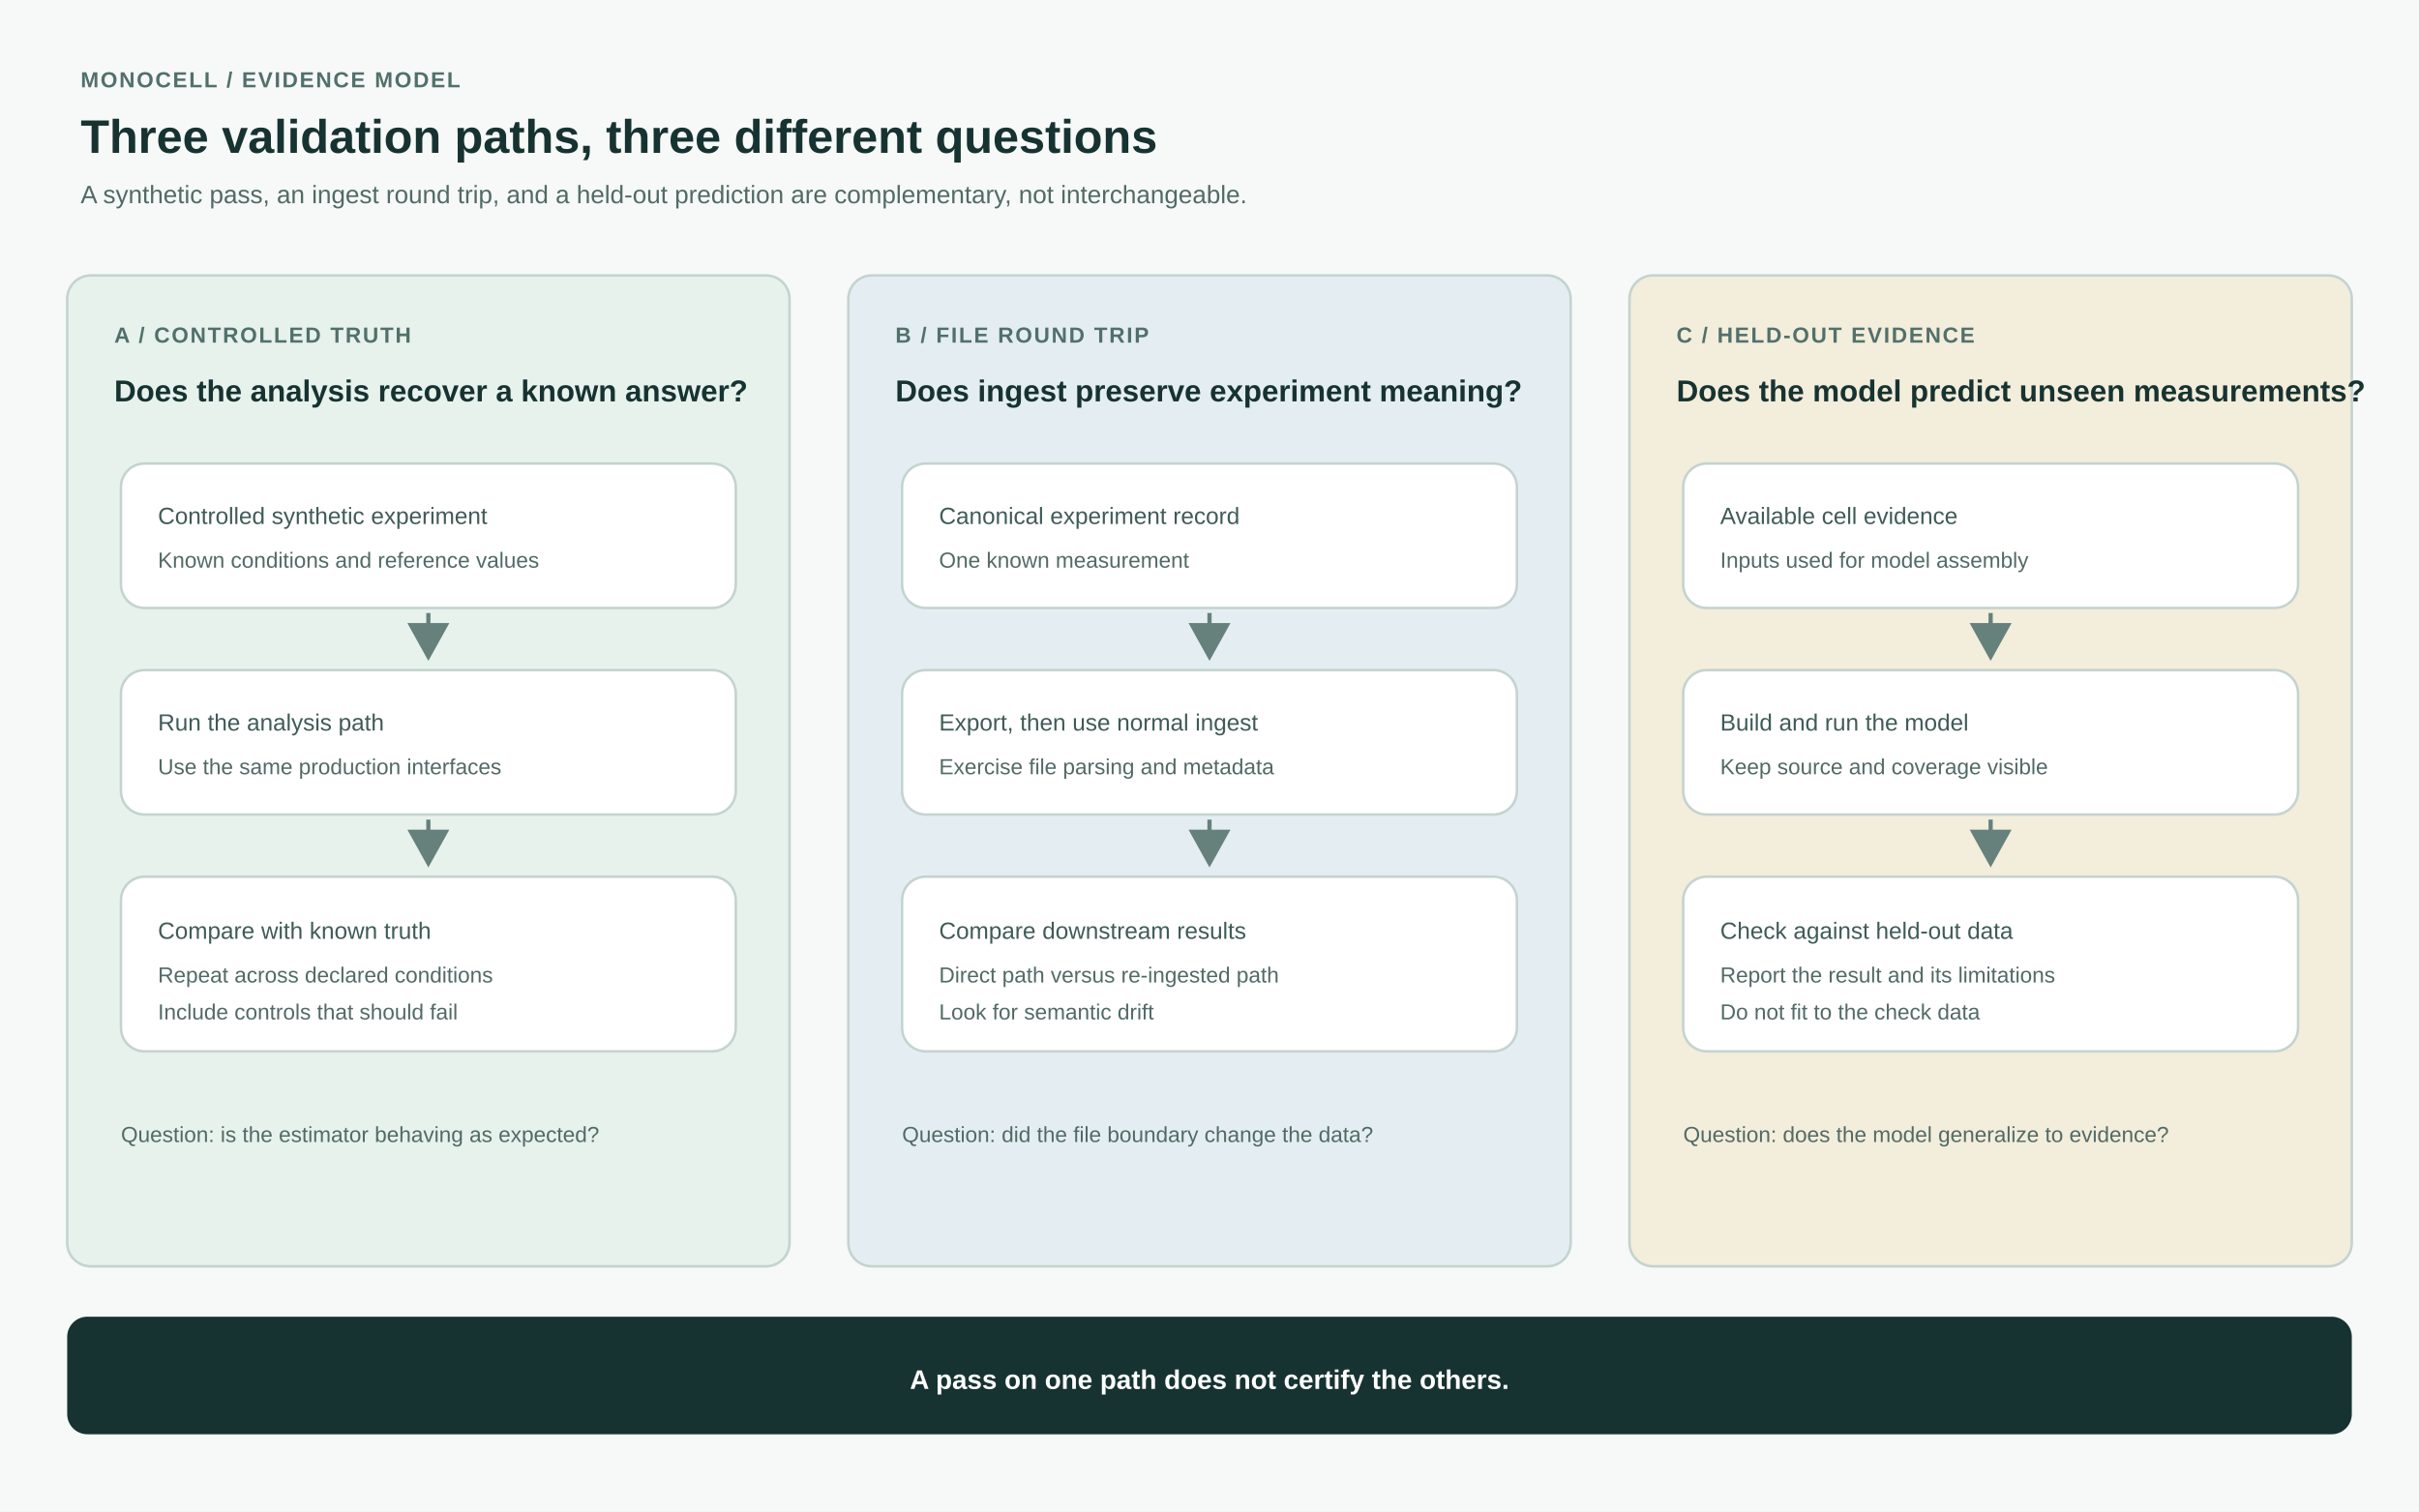
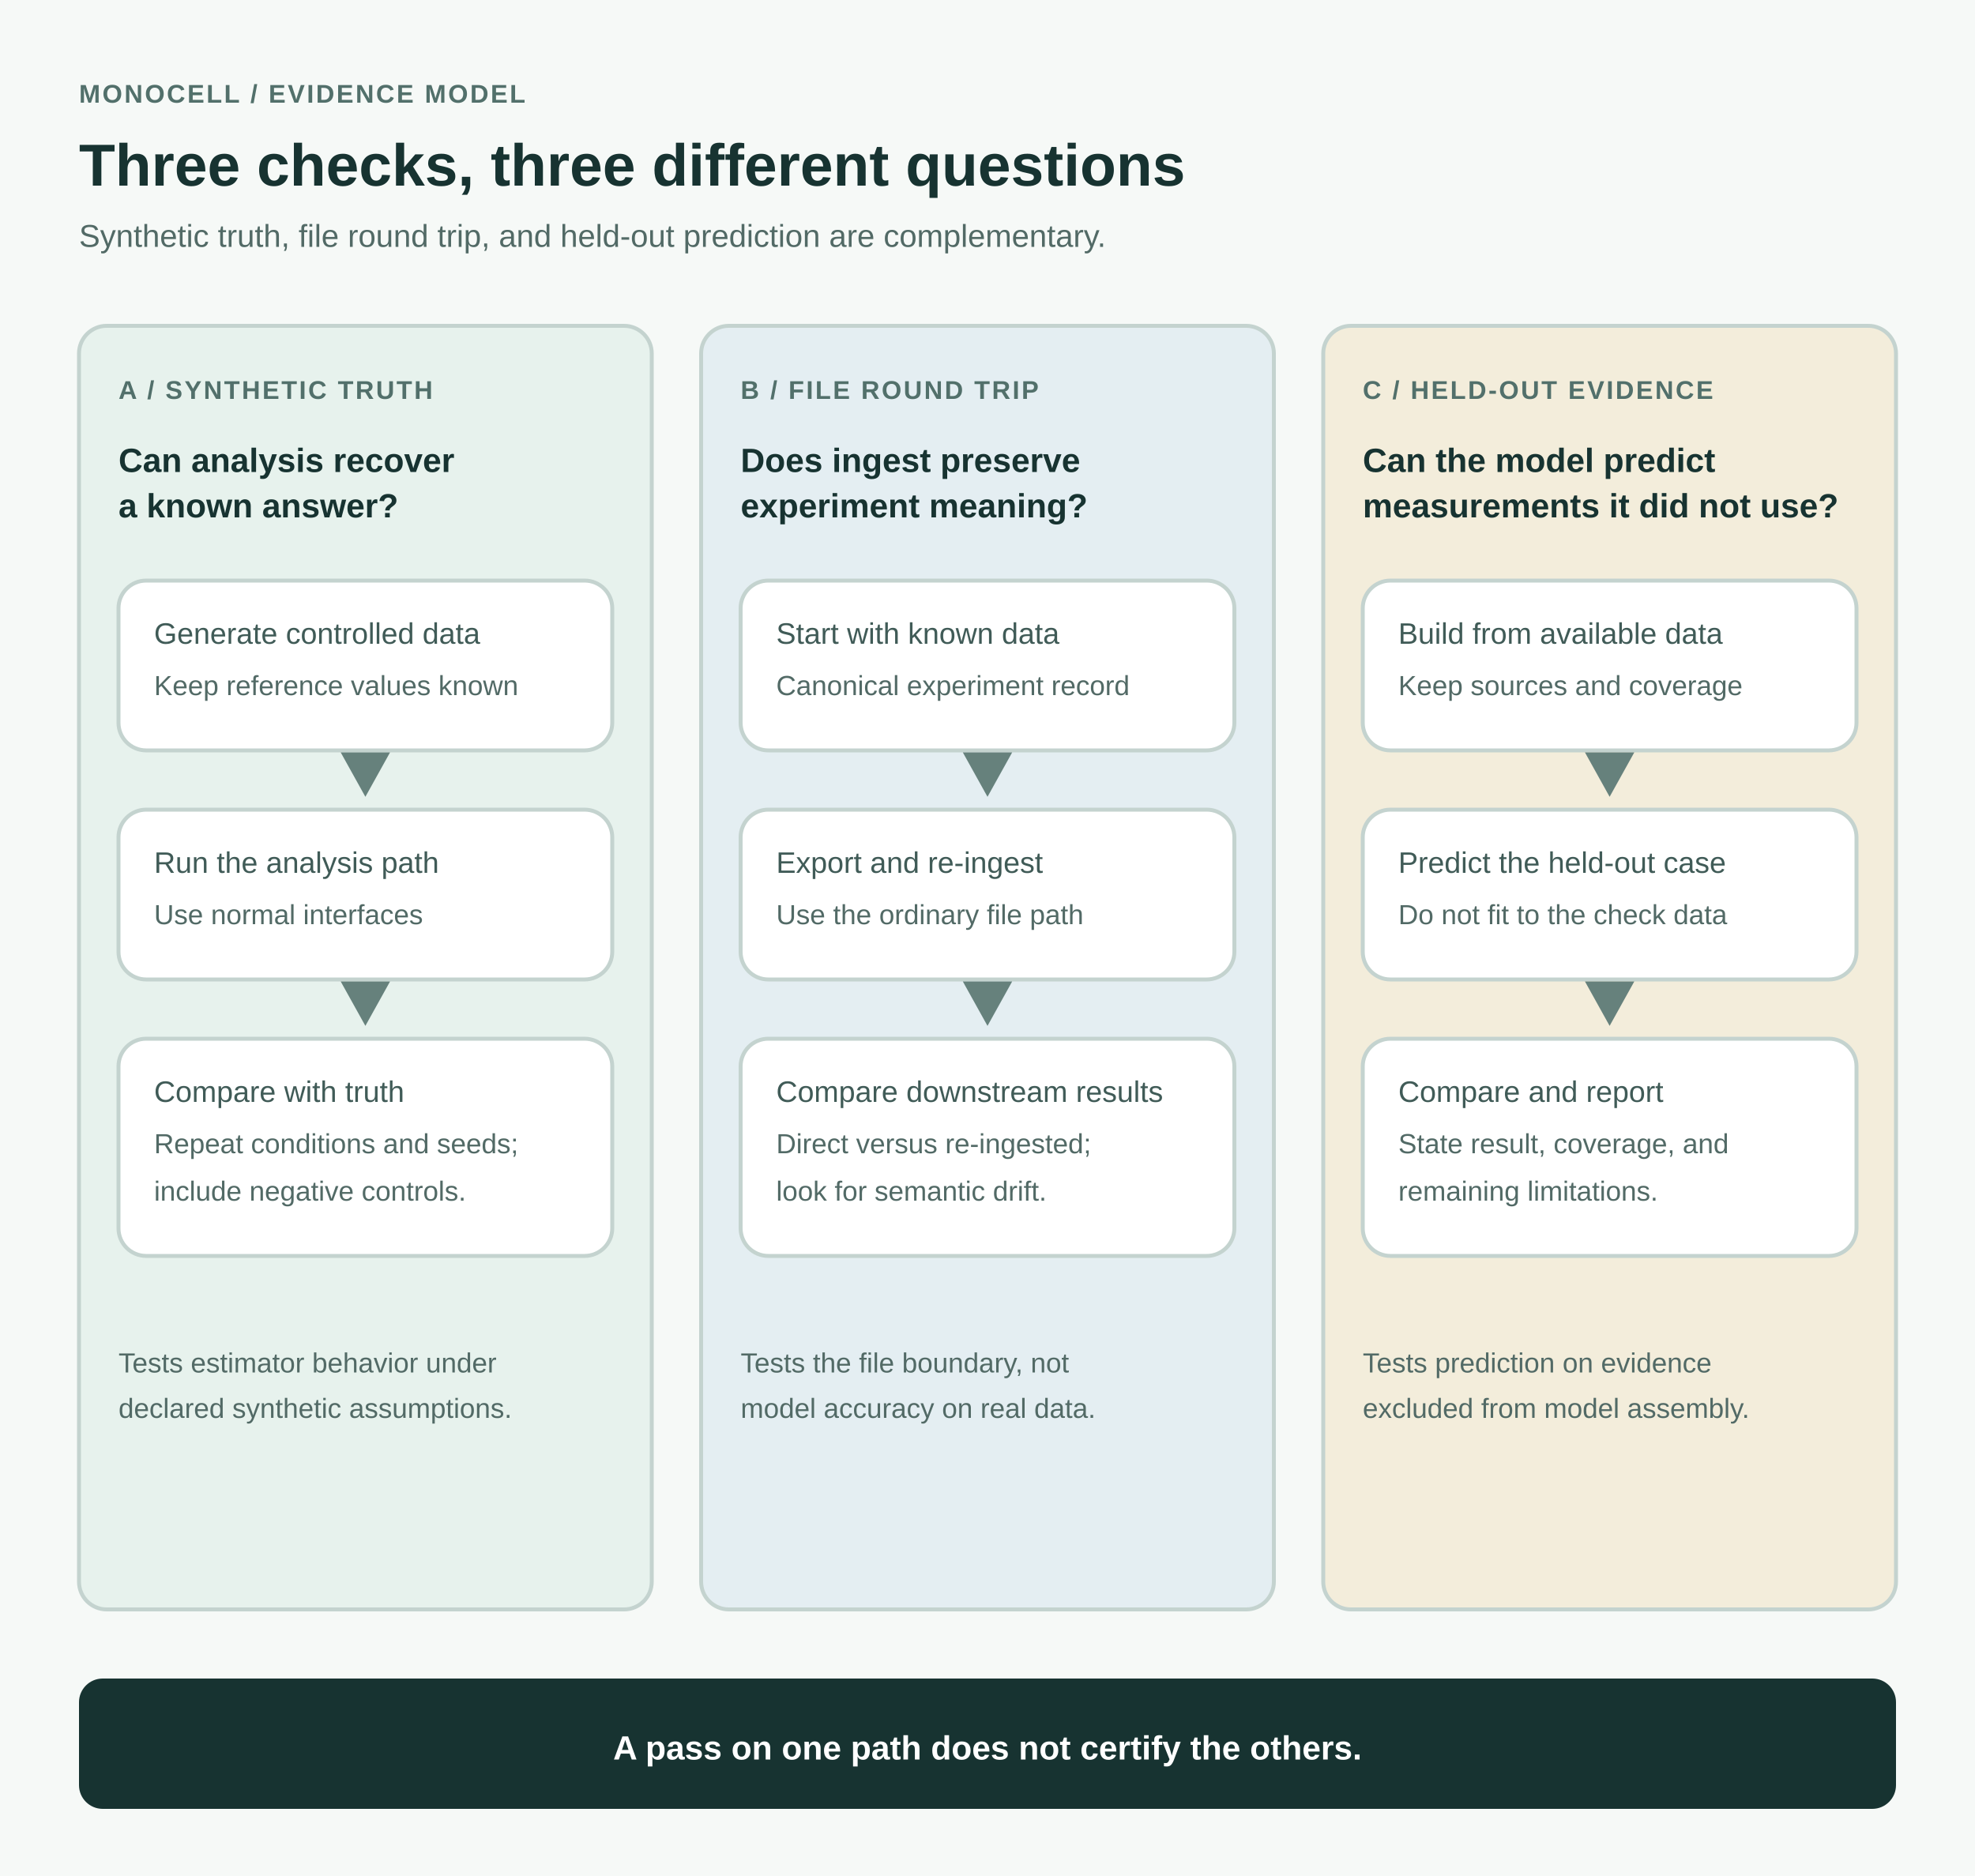
- <svg xmlns="http://www.w3.org/2000/svg" viewBox="0 0 1440 900" role="img" aria-labelledby="title desc">
+ <svg xmlns="http://www.w3.org/2000/svg" viewBox="0 0 1000 950" role="img" aria-labelledby="title desc">
  <defs>
    <marker id="arrow" markerWidth="12" markerHeight="12" refX="9" refY="6" orient="auto">
      <path d="M1,1 L10,6 L1,11 Z" fill="#66817c" />
    </marker>
    <style>
-       .title { font: 700 28px 'Segoe UI', Arial, sans-serif; fill: #173331; }
-       .subtitle { font: 15px 'Segoe UI', Arial, sans-serif; fill: #526a66; }
+       .title { font: 700 30px 'Segoe UI', Arial, sans-serif; fill: #173331; }
+       .subtitle { font: 16px 'Segoe UI', Arial, sans-serif; fill: #526a66; }
      .label { font: 700 13px 'Segoe UI', Arial, sans-serif; letter-spacing: 1px; fill: #52706b; }
-       .head { font: 700 18px 'Segoe UI', Arial, sans-serif; fill: #173331; }
-       .body { font: 14px 'Segoe UI', Arial, sans-serif; fill: #405b57; }
-       .small { font: 13px 'Segoe UI', Arial, sans-serif; fill: #526a66; }
-       .node { stroke: #c4d3cf; stroke-width: 1.5; rx: 14; }
+       .head { font: 700 17px 'Segoe UI', Arial, sans-serif; fill: #173331; }
+       .body { font: 15px 'Segoe UI', Arial, sans-serif; fill: #405b57; }
+       .small { font: 14px 'Segoe UI', Arial, sans-serif; fill: #526a66; }
+       .node { stroke: #c4d3cf; stroke-width: 2; rx: 14; }
      .edge { fill: none; stroke: #66817c; stroke-width: 2.5; marker-end: url(#arrow); }
    </style>
  </defs>
-   <rect width="1440" height="900" fill="#f6f9f7" />
-   <text x="48" y="52" class="label">MONOCELL / EVIDENCE MODEL</text>
-   <text x="48" y="91" class="title">Three validation paths, three different questions</text>
-   <text x="48" y="121" class="subtitle">A synthetic pass, an ingest round trip, and a held-out prediction are complementary, not interchangeable.</text>
-   <rect x="40" y="164" width="430" height="590" fill="#e7f2ed" class="node" />
-   <text x="68" y="204" class="label">A / CONTROLLED TRUTH</text>
-   <text x="68" y="239" class="head">Does the analysis recover a known answer?</text>
-   <rect x="72" y="276" width="366" height="86" fill="#ffffff" class="node" />
-   <text x="94" y="312" class="body">Controlled synthetic experiment</text>
-   <text x="94" y="338" class="small">Known conditions and reference values</text>
-   <path d="M255,365 V391" class="edge" />
-   <rect x="72" y="399" width="366" height="86" fill="#ffffff" class="node" />
-   <text x="94" y="435" class="body">Run the analysis path</text>
-   <text x="94" y="461" class="small">Use the same production interfaces</text>
-   <path d="M255,488 V514" class="edge" />
-   <rect x="72" y="522" width="366" height="104" fill="#ffffff" class="node" />
-   <text x="94" y="559" class="body">Compare with known truth</text>
-   <text x="94" y="585" class="small">Repeat across declared conditions</text>
-   <text x="94" y="607" class="small">Include controls that should fail</text>
-   <text x="72" y="680" class="small">Question: is the estimator behaving as expected?</text>
-   <rect x="505" y="164" width="430" height="590" fill="#e4eef2" class="node" />
-   <text x="533" y="204" class="label">B / FILE ROUND TRIP</text>
-   <text x="533" y="239" class="head">Does ingest preserve experiment meaning?</text>
-   <rect x="537" y="276" width="366" height="86" fill="#ffffff" class="node" />
-   <text x="559" y="312" class="body">Canonical experiment record</text>
-   <text x="559" y="338" class="small">One known measurement</text>
-   <path d="M720,365 V391" class="edge" />
-   <rect x="537" y="399" width="366" height="86" fill="#ffffff" class="node" />
-   <text x="559" y="435" class="body">Export, then use normal ingest</text>
-   <text x="559" y="461" class="small">Exercise file parsing and metadata</text>
-   <path d="M720,488 V514" class="edge" />
-   <rect x="537" y="522" width="366" height="104" fill="#ffffff" class="node" />
-   <text x="559" y="559" class="body">Compare downstream results</text>
-   <text x="559" y="585" class="small">Direct path versus re-ingested path</text>
-   <text x="559" y="607" class="small">Look for semantic drift</text>
-   <text x="537" y="680" class="small">Question: did the file boundary change the data?</text>
-   <rect x="970" y="164" width="430" height="590" fill="#f3eddb" class="node" />
-   <text x="998" y="204" class="label">C / HELD-OUT EVIDENCE</text>
-   <text x="998" y="239" class="head">Does the model predict unseen measurements?</text>
-   <rect x="1002" y="276" width="366" height="86" fill="#ffffff" class="node" />
-   <text x="1024" y="312" class="body">Available cell evidence</text>
-   <text x="1024" y="338" class="small">Inputs used for model assembly</text>
-   <path d="M1185,365 V391" class="edge" />
-   <rect x="1002" y="399" width="366" height="86" fill="#ffffff" class="node" />
-   <text x="1024" y="435" class="body">Build and run the model</text>
-   <text x="1024" y="461" class="small">Keep source and coverage visible</text>
-   <path d="M1185,488 V514" class="edge" />
-   <rect x="1002" y="522" width="366" height="104" fill="#ffffff" class="node" />
-   <text x="1024" y="559" class="body">Check against held-out data</text>
-   <text x="1024" y="585" class="small">Report the result and its limitations</text>
-   <text x="1024" y="607" class="small">Do not fit to the check data</text>
-   <text x="1002" y="680" class="small">Question: does the model generalize to evidence?</text>
-   <rect x="40" y="784" width="1360" height="70" fill="#173331" rx="12" />
-   <text x="720" y="827" text-anchor="middle" font-family="'Segoe UI', Arial, sans-serif" font-size="16" font-weight="700" fill="#ffffff">A pass on one path does not certify the others.</text>
+   <rect width="1000" height="950" fill="#f6f9f7" />
+   <text x="40" y="52" class="label">MONOCELL / EVIDENCE MODEL</text>
+   <text x="40" y="94" class="title">Three checks, three different questions</text>
+   <text x="40" y="125" class="subtitle">Synthetic truth, file round trip, and held-out prediction are complementary.</text>
+   <rect x="40" y="165" width="290" height="650" fill="#e7f2ed" class="node" />
+   <text x="60" y="202" class="label">A / SYNTHETIC TRUTH</text>
+   <text x="60" y="239" class="head">Can analysis recover</text>
+   <text x="60" y="262" class="head">a known answer?</text>
+   <rect x="60" y="294" width="250" height="86" fill="#ffffff" class="node" />
+   <text x="78" y="326" class="body">Generate controlled data</text>
+   <text x="78" y="352" class="small">Keep reference values known</text>
+   <path d="M185,383 V401" class="edge" />
+   <rect x="60" y="410" width="250" height="86" fill="#ffffff" class="node" />
+   <text x="78" y="442" class="body">Run the analysis path</text>
+   <text x="78" y="468" class="small">Use normal interfaces</text>
+   <path d="M185,499 V517" class="edge" />
+   <rect x="60" y="526" width="250" height="110" fill="#ffffff" class="node" />
+   <text x="78" y="558" class="body">Compare with truth</text>
+   <text x="78" y="584" class="small">Repeat conditions and seeds;</text>
+   <text x="78" y="608" class="small">include negative controls.</text>
+   <text x="60" y="695" class="small">Tests estimator behavior under</text>
+   <text x="60" y="718" class="small">declared synthetic assumptions.</text>
+   <rect x="355" y="165" width="290" height="650" fill="#e4eef2" class="node" />
+   <text x="375" y="202" class="label">B / FILE ROUND TRIP</text>
+   <text x="375" y="239" class="head">Does ingest preserve</text>
+   <text x="375" y="262" class="head">experiment meaning?</text>
+   <rect x="375" y="294" width="250" height="86" fill="#ffffff" class="node" />
+   <text x="393" y="326" class="body">Start with known data</text>
+   <text x="393" y="352" class="small">Canonical experiment record</text>
+   <path d="M500,383 V401" class="edge" />
+   <rect x="375" y="410" width="250" height="86" fill="#ffffff" class="node" />
+   <text x="393" y="442" class="body">Export and re-ingest</text>
+   <text x="393" y="468" class="small">Use the ordinary file path</text>
+   <path d="M500,499 V517" class="edge" />
+   <rect x="375" y="526" width="250" height="110" fill="#ffffff" class="node" />
+   <text x="393" y="558" class="body">Compare downstream results</text>
+   <text x="393" y="584" class="small">Direct versus re-ingested;</text>
+   <text x="393" y="608" class="small">look for semantic drift.</text>
+   <text x="375" y="695" class="small">Tests the file boundary, not</text>
+   <text x="375" y="718" class="small">model accuracy on real data.</text>
+   <rect x="670" y="165" width="290" height="650" fill="#f3eddb" class="node" />
+   <text x="690" y="202" class="label">C / HELD-OUT EVIDENCE</text>
+   <text x="690" y="239" class="head">Can the model predict</text>
+   <text x="690" y="262" class="head">measurements it did not use?</text>
+   <rect x="690" y="294" width="250" height="86" fill="#ffffff" class="node" />
+   <text x="708" y="326" class="body">Build from available data</text>
+   <text x="708" y="352" class="small">Keep sources and coverage</text>
+   <path d="M815,383 V401" class="edge" />
+   <rect x="690" y="410" width="250" height="86" fill="#ffffff" class="node" />
+   <text x="708" y="442" class="body">Predict the held-out case</text>
+   <text x="708" y="468" class="small">Do not fit to the check data</text>
+   <path d="M815,499 V517" class="edge" />
+   <rect x="690" y="526" width="250" height="110" fill="#ffffff" class="node" />
+   <text x="708" y="558" class="body">Compare and report</text>
+   <text x="708" y="584" class="small">State result, coverage, and</text>
+   <text x="708" y="608" class="small">remaining limitations.</text>
+   <text x="690" y="695" class="small">Tests prediction on evidence</text>
+   <text x="690" y="718" class="small">excluded from model assembly.</text>
+   <rect x="40" y="850" width="920" height="66" fill="#173331" rx="12" />
+   <text x="500" y="891" text-anchor="middle" font-family="'Segoe UI', Arial, sans-serif" font-size="17px" font-weight="700" fill="#ffffff">A pass on one path does not certify the others.</text>
</svg>
